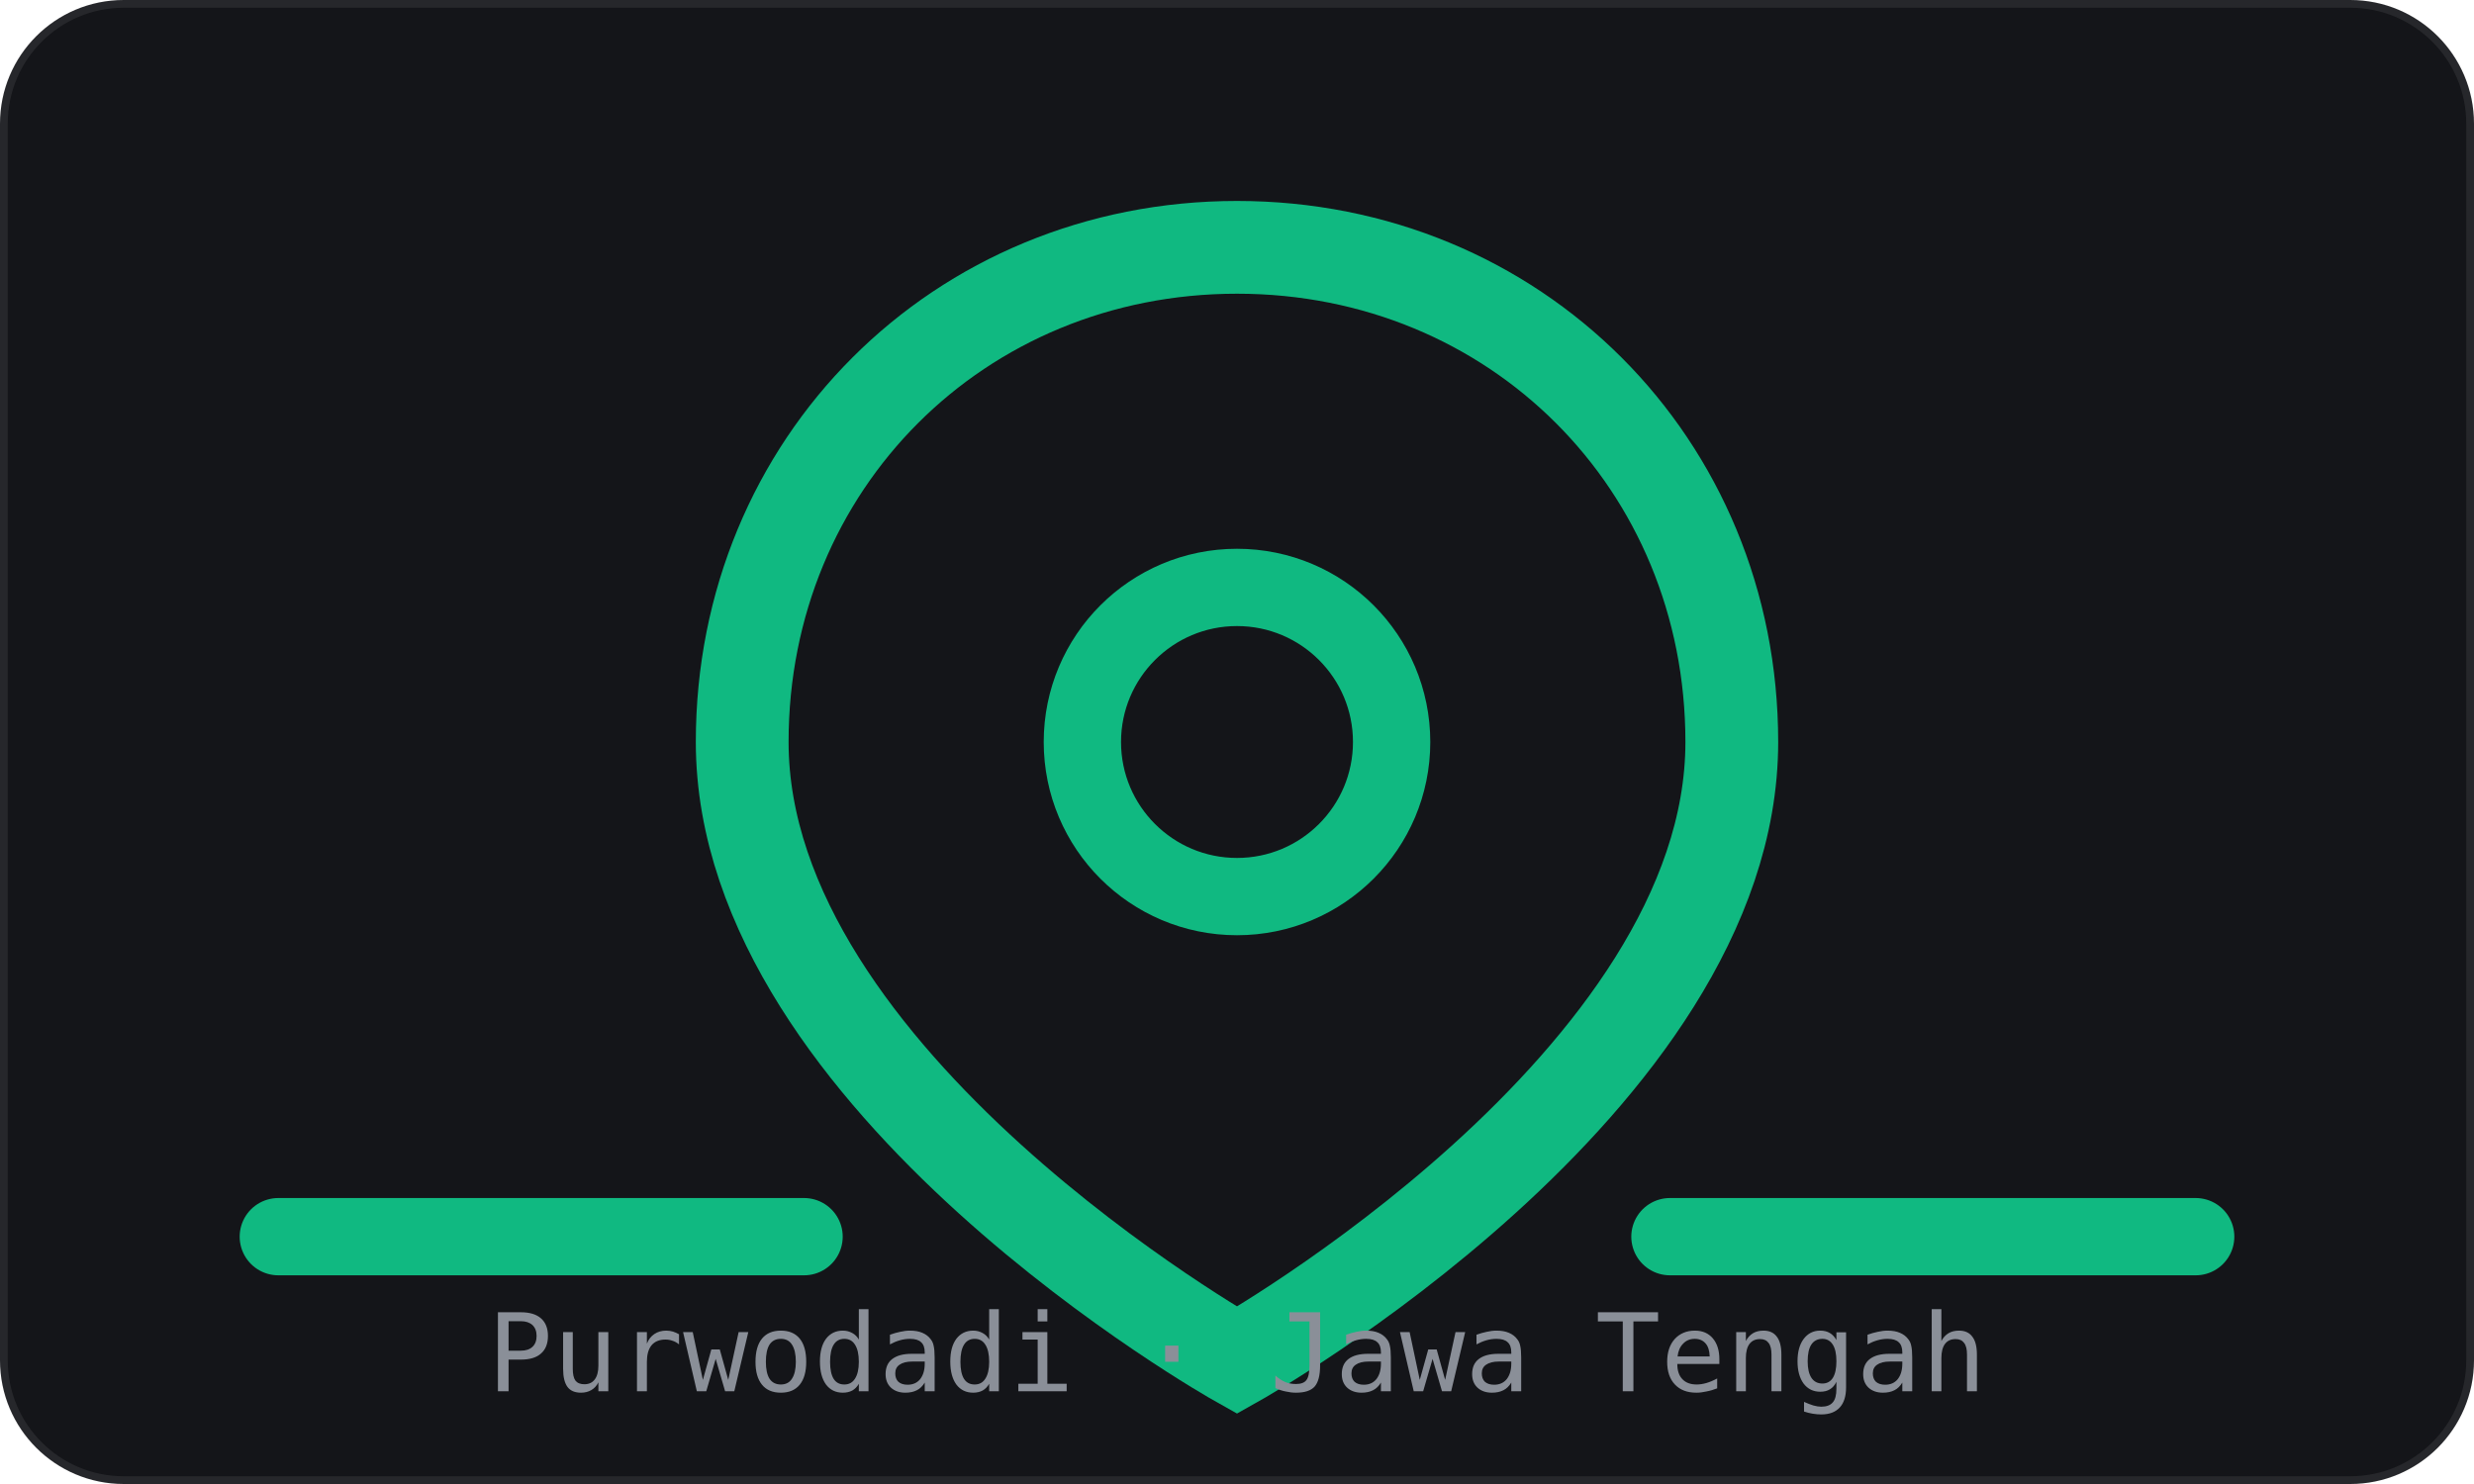
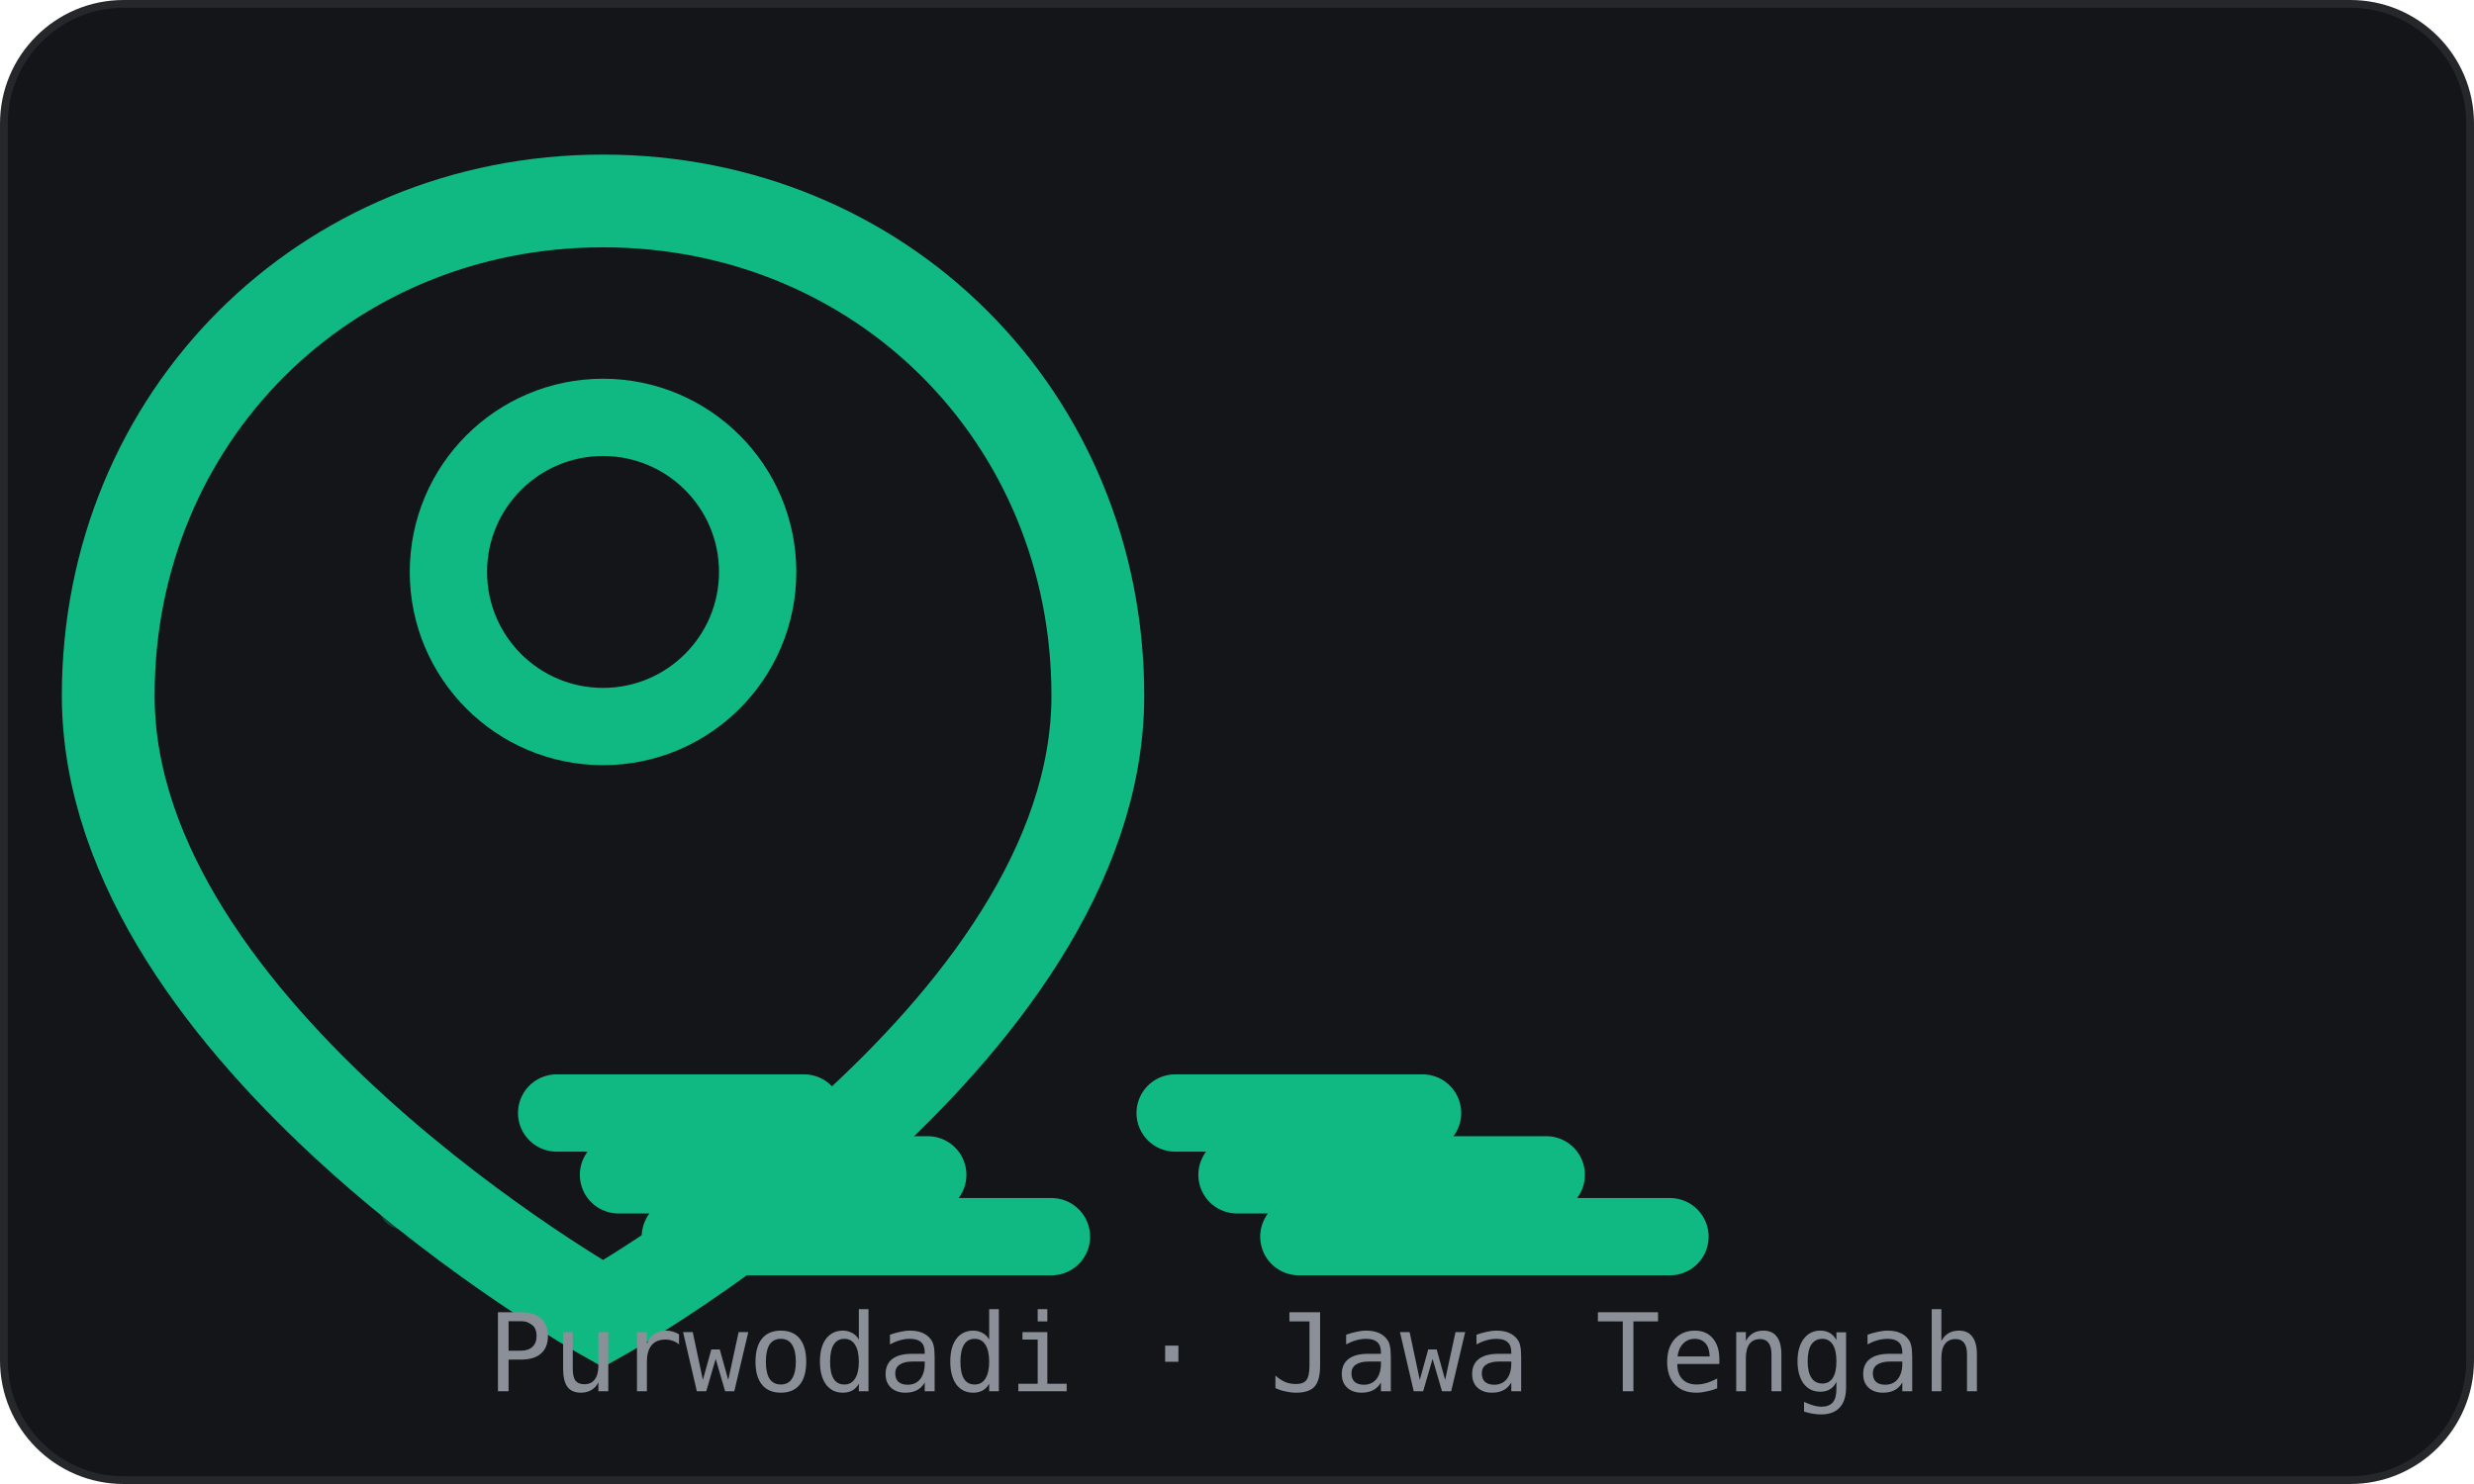
<svg xmlns="http://www.w3.org/2000/svg" viewBox="0 0 160 96" role="img">
  <rect width="160" height="96" rx="8" fill="#141519" stroke="rgba(255,255,255,0.08)" />
-   <path d="M80 16c-18 0-32 14-32 32 0 22 32 40 32 40s32-18 32-40c0-18-14-32-32-32Z" fill="none" stroke="#10b981" stroke-width="6" />
-   <circle cx="80" cy="48" r="10" fill="none" stroke="#10b981" stroke-width="5" />
-   <path d="M18 80h34m56 0h34" stroke="#10b981" stroke-width="5" stroke-linecap="round" />
+   <circle cx="22" cy="74" r="1.5" fill="#10b981" opacity="0.3" />
+   <circle cx="26" cy="78" r="1.5" fill="#10b981" opacity="0.3" />
+   <circle cx="30" cy="32" r="1.5" fill="#10b981" opacity="0.3" />
+   <path d="M39 13c-18 0-32 14-32 32 0 22 32 40 32 40s32-18 32-40c0-18-14-32-32-32Z" fill="none" stroke="#10b981" stroke-width="6" />
+   <circle cx="39" cy="37" r="10" fill="none" stroke="#10b981" stroke-width="5" />
+   <path d="M36 72h16m24 0h16 M40 76h20m20 0h20 M44 80h24m16 0h24 " stroke="#10b981" stroke-width="5" stroke-linecap="round" />
  <text x="80" y="90" font-family="monospace" font-size="7" fill="#8a8f98" text-anchor="middle">Purwodadi · Jawa Tengah</text>
</svg>
